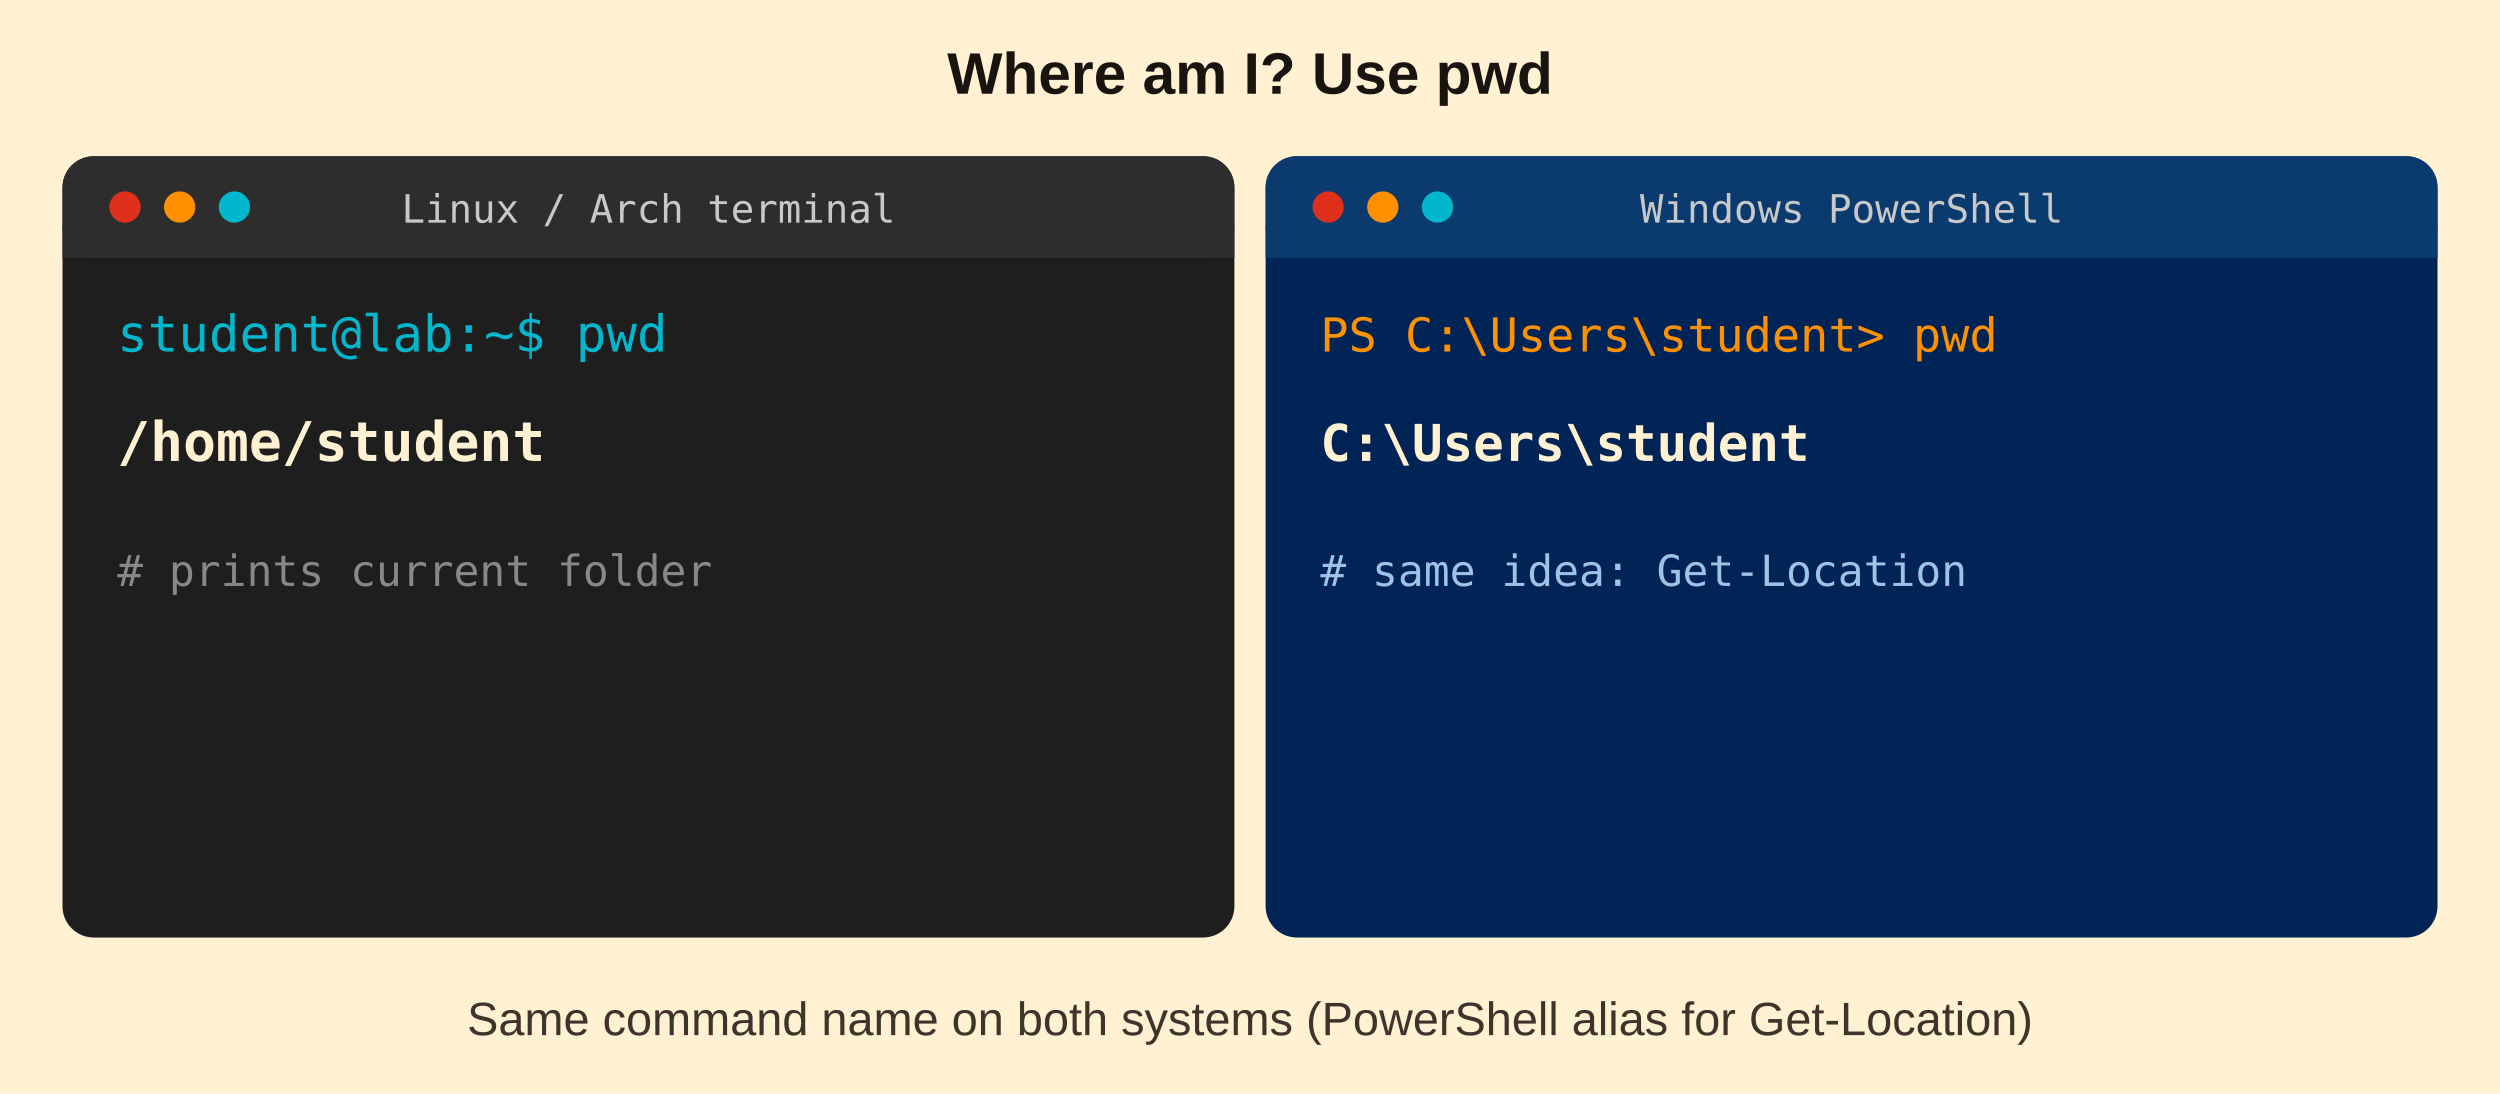
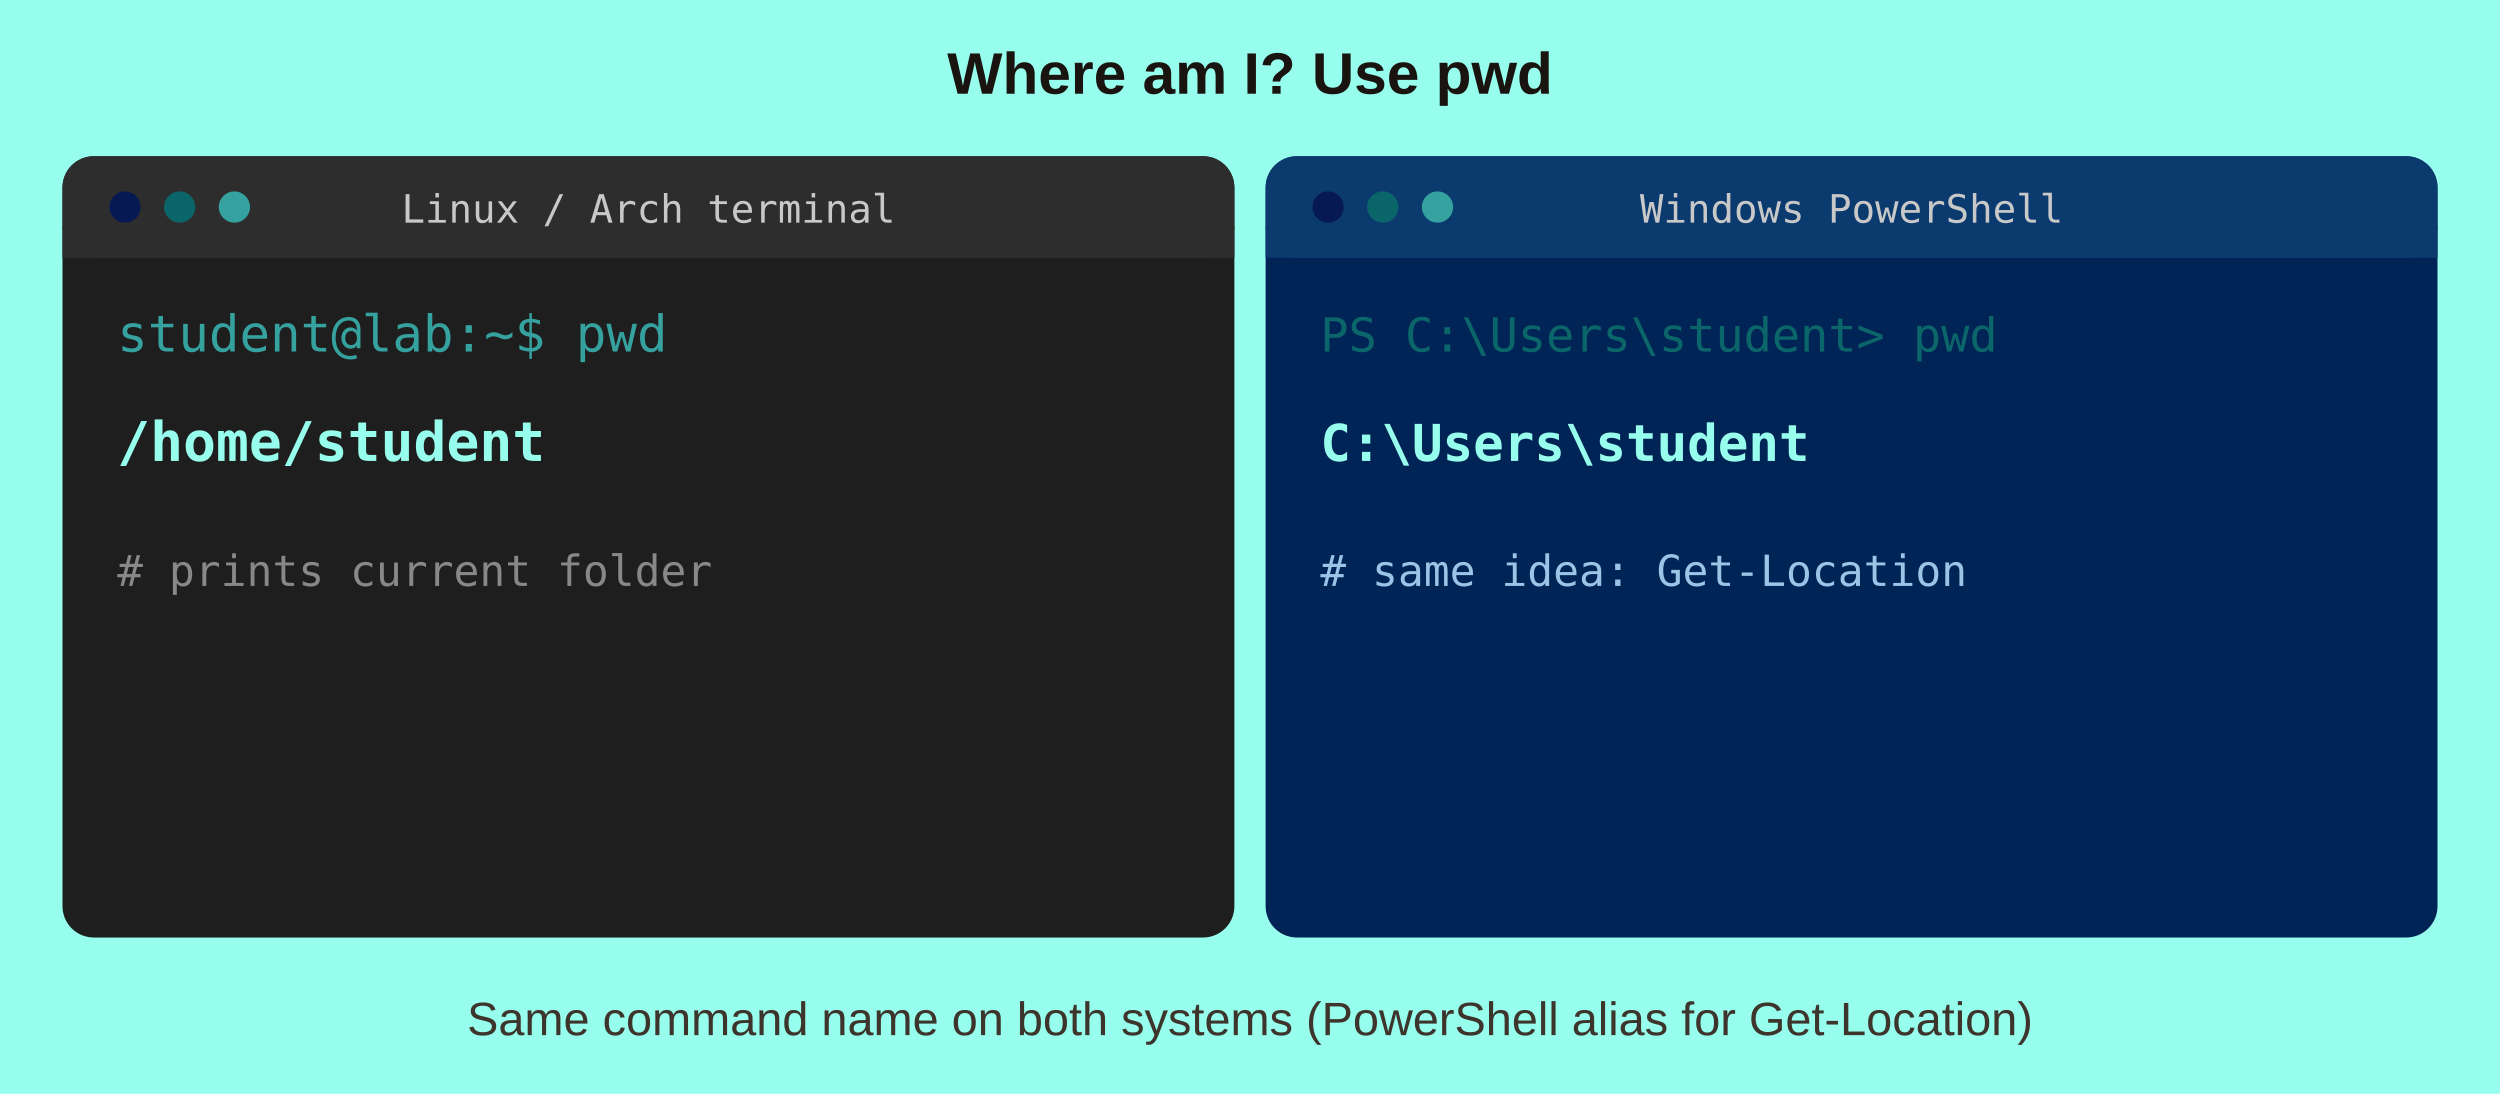
<svg xmlns="http://www.w3.org/2000/svg" viewBox="0 0 640 280" width="640" height="280" role="img" aria-label="pwd in Linux and PowerShell">
-   <rect width="640" height="280" fill="#FFF1D1" />
+   <rect width="640" height="280" fill="#97FEED" />
  <text x="320" y="24" fill="#1A1410" font-size="15" font-weight="700" font-family="Segoe UI, Arial, sans-serif" text-anchor="middle">Where am I? Use pwd</text>
  <rect x="16" y="40" width="300" height="200" rx="8" fill="#1e1e1e" />
  <rect x="16" y="40" width="300" height="26" rx="8" fill="#2d2d2d" />
  <rect x="16" y="58" width="300" height="8" fill="#2d2d2d" />
-   <circle cx="32" cy="53" r="4" fill="#DF301C" />
-   <circle cx="46" cy="53" r="4" fill="#FF9100" />
-   <circle cx="60" cy="53" r="4" fill="#00B7CD" />
+   <circle cx="32" cy="53" r="4" fill="#071952" />
+   <circle cx="46" cy="53" r="4" fill="#0B666A" />
+   <circle cx="60" cy="53" r="4" fill="#35A29F" />
  <text x="166" y="57" fill="#c8c8c8" font-size="10" font-family="Consolas, monospace" text-anchor="middle">Linux / Arch terminal</text>
-   <text x="30" y="90" fill="#00B7CD" font-size="13" font-family="Consolas, monospace">student@lab:~$ pwd</text>
-   <text x="30" y="118" fill="#FFF1D1" font-size="14" font-weight="700" font-family="Consolas, monospace">/home/student</text>
+   <text x="30" y="90" fill="#35A29F" font-size="13" font-family="Consolas, monospace">student@lab:~$ pwd</text>
+   <text x="30" y="118" fill="#97FEED" font-size="14" font-weight="700" font-family="Consolas, monospace">/home/student</text>
  <text x="30" y="150" fill="#888" font-size="11" font-family="Consolas, monospace"># prints current folder</text>
  <rect x="324" y="40" width="300" height="200" rx="8" fill="#012456" />
  <rect x="324" y="40" width="300" height="26" rx="8" fill="#0a3a6e" />
  <rect x="324" y="58" width="300" height="8" fill="#0a3a6e" />
-   <circle cx="340" cy="53" r="4" fill="#DF301C" />
-   <circle cx="354" cy="53" r="4" fill="#FF9100" />
-   <circle cx="368" cy="53" r="4" fill="#00B7CD" />
+   <circle cx="340" cy="53" r="4" fill="#071952" />
+   <circle cx="354" cy="53" r="4" fill="#0B666A" />
+   <circle cx="368" cy="53" r="4" fill="#35A29F" />
  <text x="474" y="57" fill="#c8c8c8" font-size="10" font-family="Consolas, monospace" text-anchor="middle">Windows PowerShell</text>
-   <text x="338" y="90" fill="#FF9100" font-size="12" font-family="Consolas, monospace">PS C:\Users\student&gt; pwd</text>
-   <text x="338" y="118" fill="#FFF1D1" font-size="13" font-weight="700" font-family="Consolas, monospace">C:\Users\student</text>
+   <text x="338" y="90" fill="#0B666A" font-size="12" font-family="Consolas, monospace">PS C:\Users\student&gt; pwd</text>
+   <text x="338" y="118" fill="#97FEED" font-size="13" font-weight="700" font-family="Consolas, monospace">C:\Users\student</text>
  <text x="338" y="150" fill="#9dc3e6" font-size="11" font-family="Consolas, monospace"># same idea: Get-Location</text>
  <text x="320" y="265" fill="#3D342C" font-size="12" font-family="Segoe UI, Arial, sans-serif" text-anchor="middle">Same command name on both systems (PowerShell alias for Get-Location)</text>
</svg>
